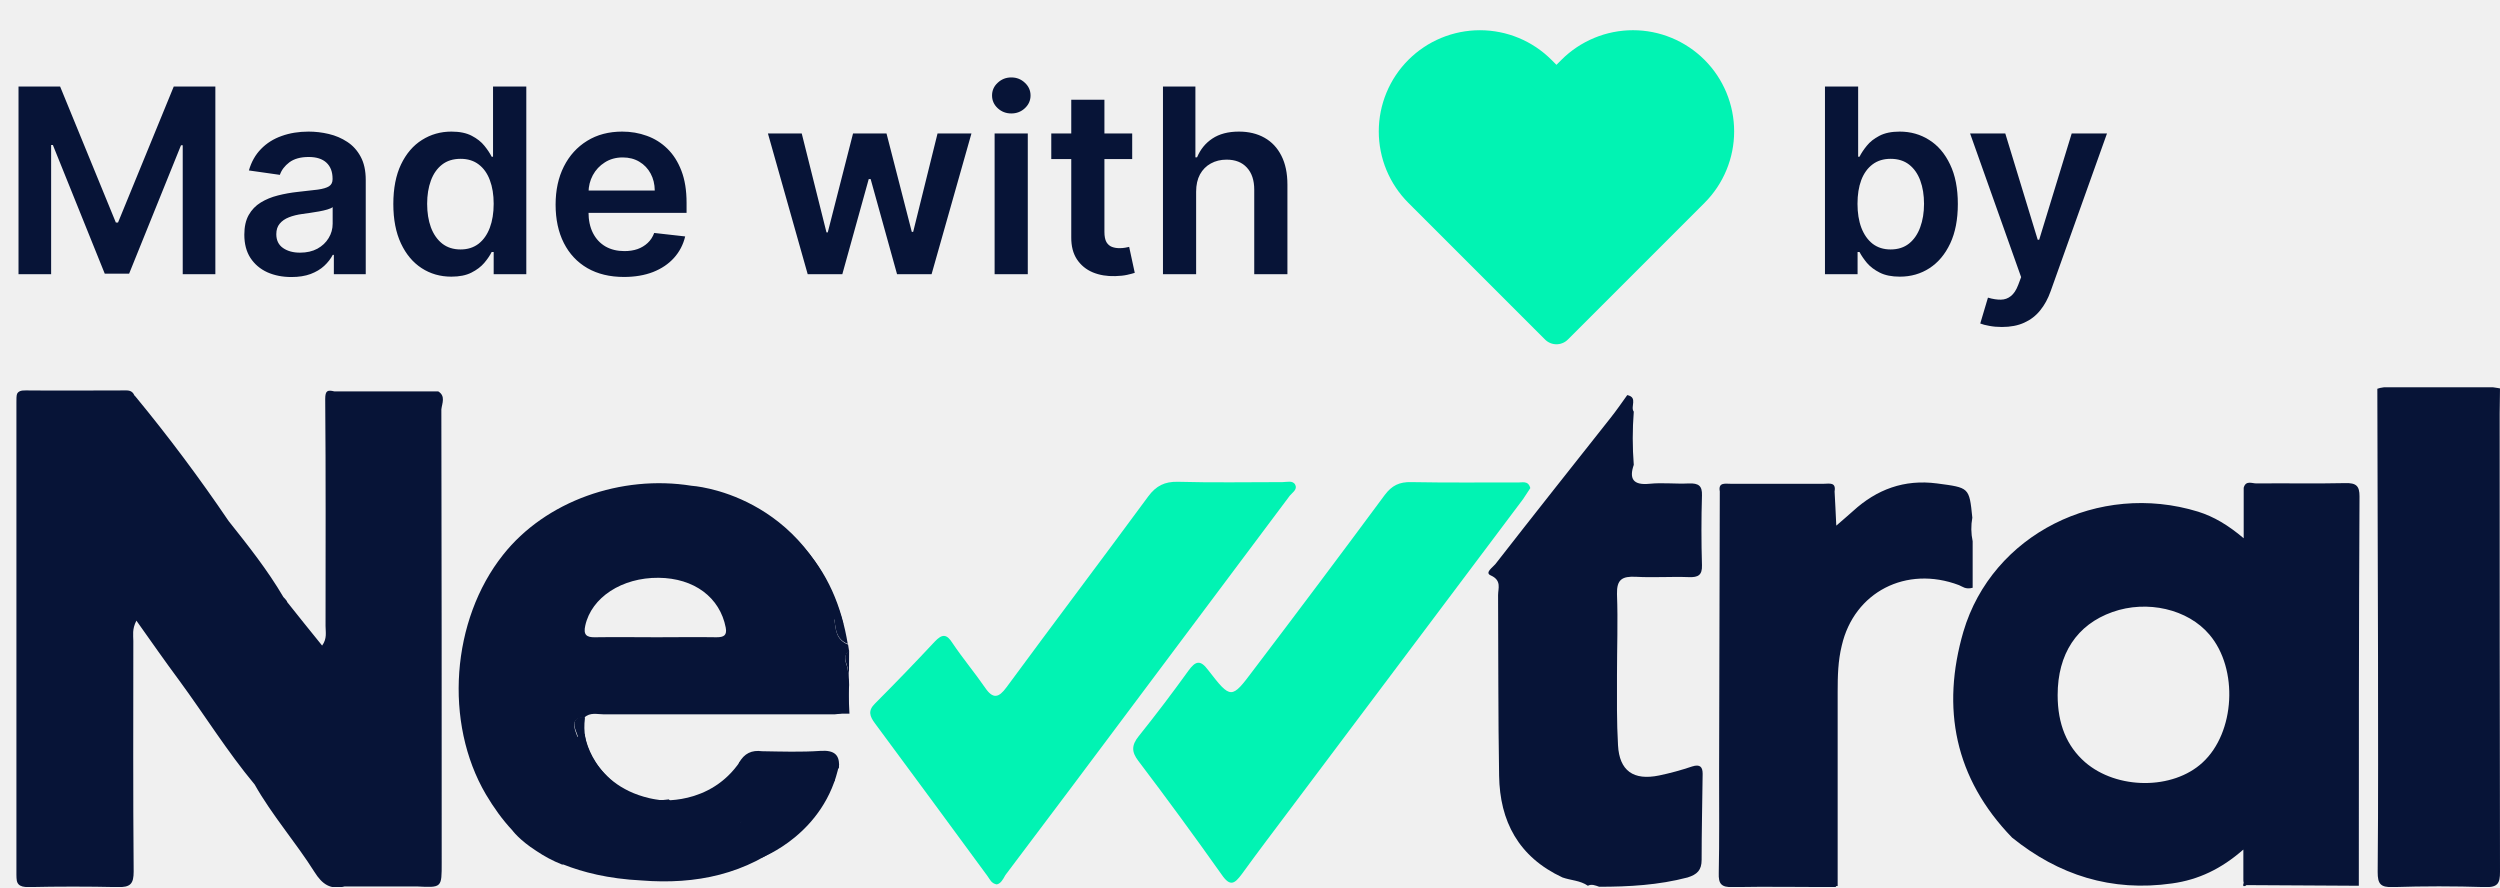
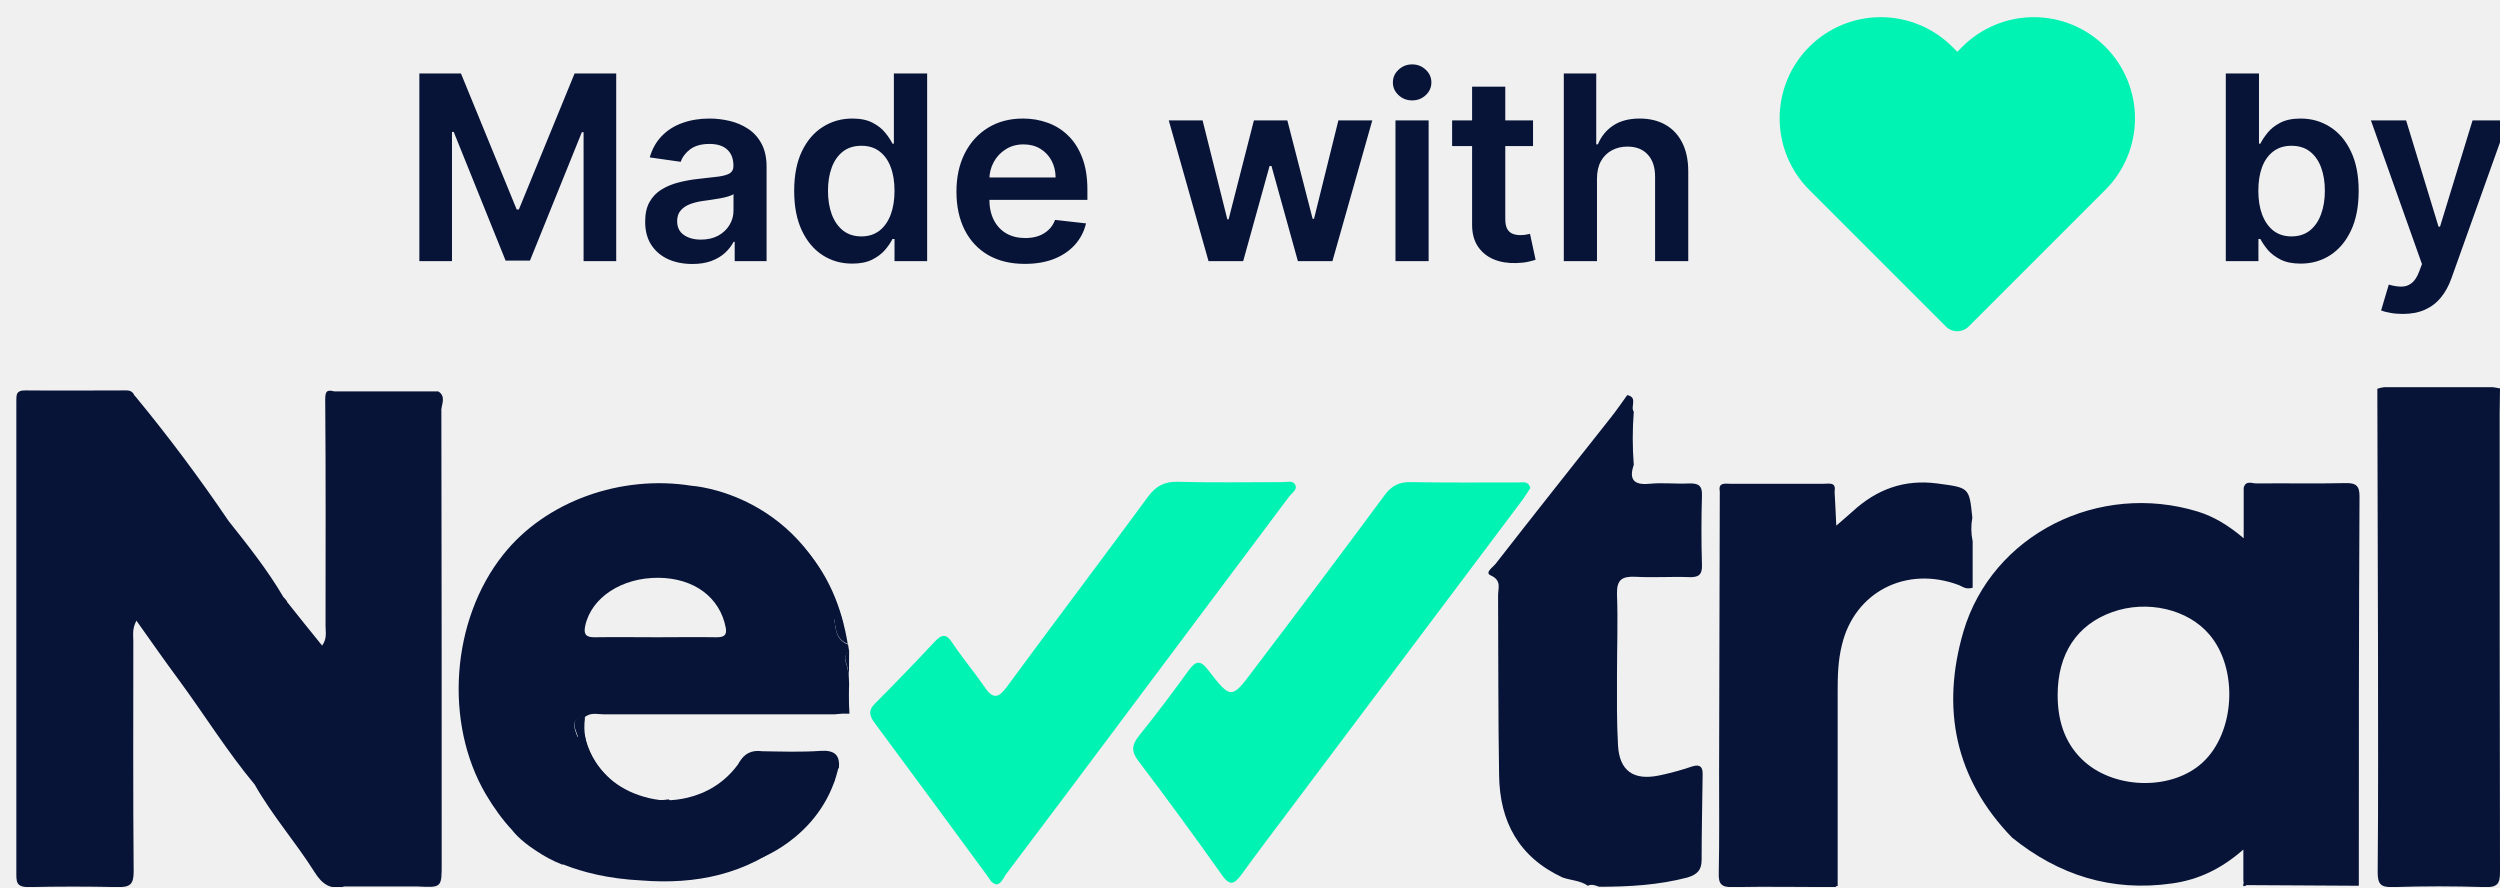
<svg xmlns="http://www.w3.org/2000/svg" width="155" height="55" viewBox="0 0 155 55" fill="none">
-   <path d="M87.25 10.75L96.5 20C99.25 17.333 105 11.7 106 10.5C107 9.3 106.417 7 106 6C105.75 5.25 104.55 3.6 101.75 3C98.95 2.4 97.083 4.417 96.5 5.5C96.167 5.083 95.1 4.05 93.5 3.25C91.5 2.25 89.75 3 87.75 5C86.15 6.6 86.75 9.5 87.25 10.75Z" fill="#01F3B3" />
-   <path d="M104.972 4.418C104.482 3.928 103.901 3.54 103.262 3.275C102.622 3.009 101.936 2.873 101.244 2.873C100.552 2.873 99.866 3.009 99.226 3.275C98.587 3.54 98.005 3.928 97.516 4.418L96.5 5.434L95.484 4.418C94.496 3.429 93.155 2.874 91.756 2.874C90.358 2.874 89.017 3.429 88.028 4.418C87.04 5.406 86.484 6.747 86.484 8.146C86.484 9.544 87.04 10.885 88.028 11.873L89.044 12.889L96.5 20.345L103.956 12.889L104.972 11.873C105.462 11.384 105.85 10.803 106.115 10.163C106.38 9.524 106.517 8.838 106.517 8.146C106.517 7.453 106.38 6.768 106.115 6.128C105.85 5.488 105.462 4.907 104.972 4.418Z" stroke="#01F3B3" stroke-width="2" stroke-linecap="round" stroke-linejoin="round" />
-   <path d="M1.148 5.364H3.727L7.182 13.796H7.318L10.773 5.364H13.352V17H11.329V9.006H11.222L8.006 16.966H6.494L3.278 8.989H3.17V17H1.148V5.364ZM18.068 17.176C17.515 17.176 17.017 17.078 16.574 16.881C16.134 16.68 15.786 16.384 15.528 15.994C15.275 15.604 15.148 15.123 15.148 14.551C15.148 14.059 15.239 13.652 15.421 13.329C15.602 13.008 15.85 12.75 16.165 12.557C16.479 12.364 16.833 12.218 17.227 12.119C17.625 12.017 18.036 11.943 18.46 11.898C18.972 11.845 19.386 11.797 19.704 11.756C20.023 11.71 20.254 11.642 20.398 11.551C20.546 11.456 20.619 11.311 20.619 11.114V11.079C20.619 10.652 20.492 10.32 20.239 10.085C19.985 9.85 19.619 9.733 19.142 9.733C18.638 9.733 18.239 9.843 17.943 10.062C17.651 10.282 17.454 10.542 17.352 10.841L15.432 10.568C15.583 10.038 15.833 9.595 16.182 9.239C16.53 8.879 16.956 8.61 17.46 8.432C17.964 8.25 18.521 8.159 19.131 8.159C19.551 8.159 19.97 8.208 20.386 8.307C20.803 8.405 21.184 8.568 21.528 8.795C21.873 9.019 22.15 9.324 22.358 9.71C22.57 10.097 22.676 10.579 22.676 11.159V17H20.699V15.801H20.631C20.506 16.044 20.329 16.271 20.102 16.483C19.879 16.691 19.597 16.86 19.256 16.989C18.919 17.114 18.523 17.176 18.068 17.176ZM18.602 15.665C19.015 15.665 19.373 15.583 19.676 15.421C19.979 15.254 20.212 15.034 20.375 14.761C20.542 14.489 20.625 14.191 20.625 13.869V12.841C20.561 12.894 20.451 12.943 20.296 12.989C20.144 13.034 19.974 13.074 19.784 13.108C19.595 13.142 19.407 13.172 19.222 13.199C19.036 13.225 18.875 13.248 18.739 13.267C18.432 13.309 18.157 13.377 17.915 13.472C17.672 13.566 17.481 13.699 17.341 13.869C17.201 14.036 17.131 14.252 17.131 14.517C17.131 14.896 17.269 15.182 17.546 15.375C17.822 15.568 18.174 15.665 18.602 15.665ZM27.983 17.153C27.297 17.153 26.684 16.977 26.142 16.625C25.6 16.273 25.172 15.761 24.858 15.091C24.544 14.421 24.386 13.606 24.386 12.648C24.386 11.678 24.546 10.86 24.864 10.193C25.186 9.523 25.619 9.017 26.165 8.676C26.71 8.331 27.318 8.159 27.989 8.159C28.5 8.159 28.921 8.246 29.25 8.42C29.579 8.591 29.841 8.797 30.034 9.04C30.227 9.278 30.377 9.504 30.483 9.716H30.568V5.364H32.631V17H30.608V15.625H30.483C30.377 15.837 30.224 16.062 30.023 16.301C29.822 16.536 29.557 16.737 29.227 16.903C28.898 17.07 28.483 17.153 27.983 17.153ZM28.557 15.466C28.992 15.466 29.364 15.348 29.671 15.114C29.977 14.875 30.21 14.544 30.369 14.119C30.528 13.695 30.608 13.201 30.608 12.636C30.608 12.072 30.528 11.581 30.369 11.165C30.214 10.748 29.983 10.424 29.676 10.193C29.373 9.962 29 9.847 28.557 9.847C28.099 9.847 27.716 9.966 27.409 10.204C27.102 10.443 26.871 10.773 26.716 11.193C26.561 11.614 26.483 12.095 26.483 12.636C26.483 13.182 26.561 13.669 26.716 14.097C26.875 14.521 27.108 14.856 27.415 15.102C27.725 15.345 28.106 15.466 28.557 15.466ZM38.686 17.171C37.811 17.171 37.055 16.989 36.419 16.625C35.786 16.258 35.3 15.739 34.959 15.068C34.618 14.394 34.447 13.6 34.447 12.688C34.447 11.79 34.618 11.002 34.959 10.324C35.303 9.642 35.785 9.112 36.402 8.733C37.019 8.35 37.745 8.159 38.578 8.159C39.116 8.159 39.624 8.246 40.101 8.42C40.582 8.591 41.006 8.856 41.374 9.216C41.745 9.576 42.036 10.034 42.249 10.591C42.461 11.144 42.567 11.803 42.567 12.568V13.199H35.413V11.812H40.595C40.591 11.419 40.506 11.068 40.34 10.761C40.173 10.451 39.94 10.206 39.641 10.028C39.345 9.85 39.001 9.761 38.606 9.761C38.186 9.761 37.817 9.864 37.499 10.068C37.18 10.269 36.932 10.534 36.754 10.864C36.58 11.189 36.491 11.547 36.487 11.938V13.148C36.487 13.655 36.58 14.091 36.766 14.454C36.951 14.814 37.211 15.091 37.544 15.284C37.877 15.473 38.267 15.568 38.715 15.568C39.014 15.568 39.285 15.527 39.527 15.443C39.769 15.356 39.98 15.229 40.158 15.062C40.336 14.896 40.47 14.689 40.561 14.443L42.481 14.659C42.36 15.167 42.129 15.61 41.788 15.989C41.451 16.364 41.019 16.655 40.493 16.864C39.966 17.068 39.364 17.171 38.686 17.171ZM50.077 17L47.611 8.273H49.707L51.242 14.409H51.321L52.889 8.273H54.963L56.531 14.375H56.617L58.128 8.273H60.23L57.758 17H55.617L53.98 11.102H53.861L52.224 17H50.077ZM61.666 17V8.273H63.723V17H61.666ZM62.7 7.034C62.374 7.034 62.094 6.926 61.859 6.71C61.624 6.491 61.507 6.227 61.507 5.92C61.507 5.61 61.624 5.347 61.859 5.131C62.094 4.911 62.374 4.801 62.7 4.801C63.03 4.801 63.31 4.911 63.541 5.131C63.776 5.347 63.894 5.61 63.894 5.92C63.894 6.227 63.776 6.491 63.541 6.71C63.31 6.926 63.03 7.034 62.7 7.034ZM70.196 8.273V9.864H65.179V8.273H70.196ZM66.418 6.182H68.474V14.375C68.474 14.652 68.516 14.864 68.599 15.011C68.687 15.155 68.8 15.254 68.94 15.307C69.081 15.36 69.236 15.386 69.406 15.386C69.535 15.386 69.653 15.377 69.758 15.358C69.868 15.339 69.952 15.322 70.008 15.307L70.355 16.915C70.245 16.953 70.088 16.994 69.883 17.04C69.683 17.085 69.437 17.112 69.145 17.119C68.63 17.134 68.166 17.057 67.753 16.886C67.34 16.712 67.012 16.443 66.77 16.079C66.531 15.716 66.414 15.261 66.418 14.716V6.182ZM74.16 11.886V17H72.104V5.364H74.115V9.756H74.217C74.422 9.263 74.738 8.875 75.166 8.591C75.598 8.303 76.147 8.159 76.814 8.159C77.42 8.159 77.948 8.286 78.399 8.54C78.85 8.794 79.198 9.165 79.445 9.653C79.695 10.142 79.82 10.739 79.82 11.443V17H77.763V11.761C77.763 11.174 77.611 10.718 77.308 10.392C77.009 10.062 76.588 9.898 76.047 9.898C75.683 9.898 75.358 9.977 75.07 10.136C74.785 10.292 74.562 10.517 74.399 10.812C74.24 11.108 74.16 11.466 74.16 11.886Z" fill="#071437" />
-   <path d="M113.148 17V5.364H115.205V9.716H115.29C115.396 9.504 115.545 9.278 115.739 9.04C115.932 8.797 116.193 8.591 116.523 8.42C116.852 8.246 117.273 8.159 117.784 8.159C118.458 8.159 119.066 8.331 119.608 8.676C120.153 9.017 120.585 9.523 120.903 10.193C121.225 10.86 121.386 11.678 121.386 12.648C121.386 13.606 121.229 14.421 120.915 15.091C120.6 15.761 120.172 16.273 119.631 16.625C119.089 16.977 118.475 17.153 117.79 17.153C117.29 17.153 116.875 17.07 116.545 16.903C116.216 16.737 115.951 16.536 115.75 16.301C115.553 16.062 115.4 15.837 115.29 15.625H115.17V17H113.148ZM115.165 12.636C115.165 13.201 115.244 13.695 115.403 14.119C115.566 14.544 115.799 14.875 116.102 15.114C116.409 15.348 116.78 15.466 117.216 15.466C117.67 15.466 118.051 15.345 118.358 15.102C118.665 14.856 118.896 14.521 119.051 14.097C119.21 13.669 119.29 13.182 119.29 12.636C119.29 12.095 119.212 11.614 119.057 11.193C118.902 10.773 118.67 10.443 118.364 10.204C118.057 9.966 117.674 9.847 117.216 9.847C116.777 9.847 116.403 9.962 116.097 10.193C115.79 10.424 115.557 10.748 115.398 11.165C115.242 11.581 115.165 12.072 115.165 12.636ZM124.116 20.273C123.836 20.273 123.577 20.25 123.338 20.204C123.103 20.163 122.916 20.114 122.776 20.057L123.253 18.454C123.552 18.542 123.819 18.583 124.054 18.579C124.289 18.576 124.495 18.502 124.673 18.358C124.855 18.218 125.009 17.983 125.134 17.653L125.31 17.182L122.145 8.273H124.327L126.338 14.864H126.429L128.446 8.273H130.634L127.139 18.057C126.976 18.519 126.76 18.915 126.491 19.244C126.223 19.578 125.893 19.831 125.503 20.006C125.116 20.184 124.654 20.273 124.116 20.273Z" fill="#071437" />
-   <g clip-path="url(#clip0_24_118)">
-     <mask id="mask0_24_118" style="mask-type:luminance" maskUnits="userSpaceOnUse" x="1" y="24" width="154" height="31">
-       <path d="M1 24H155V55H1V24Z" fill="white" />
+   <g clip-path="url(#clip0_7_2)">
+     <path d="M112.102 9.941L121.352 19.191C124.102 16.524 129.852 10.891 130.852 9.691C131.852 8.491 131.269 6.191 130.852 5.191C130.602 4.441 129.402 2.791 126.602 2.191C123.802 1.591 121.936 3.608 121.352 4.691C121.019 4.274 119.952 3.241 118.352 2.441C116.352 1.441 114.602 2.191 112.602 4.191C111.002 5.791 111.602 8.691 112.102 9.941Z" fill="#01F3B3" />
+     <path d="M129.824 3.609C129.334 3.119 128.753 2.73 128.114 2.465C127.474 2.2 126.788 2.064 126.096 2.064C125.404 2.064 124.718 2.2 124.079 2.465C123.439 2.73 122.858 3.119 122.368 3.609L121.352 4.624L120.337 3.609C119.348 2.62 118.007 2.064 116.609 2.064C115.21 2.064 113.869 2.62 112.881 3.609C111.892 4.597 111.337 5.938 111.337 7.337C111.337 8.735 111.892 10.076 112.881 11.064L113.897 12.08L121.352 19.536L128.808 12.08L129.824 11.064C130.314 10.575 130.702 9.994 130.967 9.354C131.232 8.715 131.369 8.029 131.369 7.337C131.369 6.644 131.232 5.959 130.967 5.319C130.702 4.679 130.314 4.098 129.824 3.609Z" stroke="#01F3B3" stroke-width="2" stroke-linecap="round" stroke-linejoin="round" />
+     <path d="M26 4.555H28.579L32.034 12.986H32.17L35.625 4.555H38.205V16.191H36.182V8.197H36.074L32.858 16.157H31.347L28.131 8.18H28.023V16.191H26V4.555ZM42.92 16.367C42.367 16.367 41.869 16.269 41.426 16.072C40.987 15.871 40.638 15.575 40.381 15.185C40.127 14.795 40 14.314 40 13.742C40 13.25 40.091 12.842 40.273 12.52C40.455 12.198 40.703 11.941 41.017 11.748C41.331 11.555 41.686 11.409 42.08 11.31C42.477 11.208 42.888 11.134 43.312 11.089C43.824 11.036 44.239 10.988 44.557 10.947C44.875 10.901 45.106 10.833 45.25 10.742C45.398 10.647 45.472 10.502 45.472 10.305V10.27C45.472 9.842 45.345 9.511 45.091 9.276C44.837 9.041 44.472 8.924 43.994 8.924C43.491 8.924 43.091 9.034 42.795 9.253C42.504 9.473 42.307 9.733 42.205 10.032L40.284 9.759C40.436 9.229 40.686 8.786 41.034 8.43C41.383 8.07 41.809 7.801 42.312 7.623C42.816 7.441 43.373 7.35 43.983 7.35C44.403 7.35 44.822 7.399 45.239 7.498C45.655 7.596 46.036 7.759 46.381 7.986C46.725 8.21 47.002 8.515 47.21 8.901C47.422 9.288 47.528 9.77 47.528 10.35V16.191H45.551V14.992H45.483C45.358 15.235 45.182 15.462 44.955 15.674C44.731 15.882 44.449 16.051 44.108 16.18C43.771 16.305 43.375 16.367 42.92 16.367ZM43.455 14.856C43.867 14.856 44.225 14.774 44.528 14.611C44.831 14.445 45.064 14.225 45.227 13.952C45.394 13.68 45.477 13.382 45.477 13.06V12.032C45.413 12.085 45.303 12.134 45.148 12.18C44.996 12.225 44.826 12.265 44.636 12.299C44.447 12.333 44.26 12.363 44.074 12.39C43.888 12.416 43.727 12.439 43.591 12.458C43.284 12.5 43.01 12.568 42.767 12.662C42.525 12.757 42.333 12.89 42.193 13.06C42.053 13.227 41.983 13.443 41.983 13.708C41.983 14.087 42.121 14.373 42.398 14.566C42.674 14.759 43.026 14.856 43.455 14.856ZM52.835 16.344C52.15 16.344 51.536 16.168 50.994 15.816C50.453 15.464 50.025 14.952 49.71 14.282C49.396 13.611 49.239 12.797 49.239 11.839C49.239 10.869 49.398 10.051 49.716 9.384C50.038 8.714 50.472 8.208 51.017 7.867C51.562 7.522 52.17 7.35 52.841 7.35C53.352 7.35 53.773 7.437 54.102 7.611C54.432 7.782 54.693 7.988 54.886 8.231C55.08 8.469 55.229 8.695 55.335 8.907H55.42V4.555H57.483V16.191H55.46V14.816H55.335C55.229 15.028 55.076 15.253 54.875 15.492C54.674 15.727 54.409 15.928 54.08 16.094C53.75 16.261 53.335 16.344 52.835 16.344ZM53.409 14.657C53.845 14.657 54.216 14.539 54.523 14.305C54.83 14.066 55.062 13.735 55.222 13.31C55.381 12.886 55.46 12.392 55.46 11.827C55.46 11.263 55.381 10.772 55.222 10.356C55.066 9.939 54.835 9.615 54.528 9.384C54.225 9.153 53.852 9.038 53.409 9.038C52.951 9.038 52.568 9.157 52.261 9.395C51.955 9.634 51.724 9.964 51.568 10.384C51.413 10.805 51.335 11.286 51.335 11.827C51.335 12.373 51.413 12.86 51.568 13.287C51.727 13.712 51.96 14.047 52.267 14.293C52.578 14.536 52.958 14.657 53.409 14.657ZM63.538 16.361C62.663 16.361 61.908 16.18 61.271 15.816C60.639 15.448 60.152 14.93 59.811 14.259C59.47 13.585 59.3 12.791 59.3 11.878C59.3 10.981 59.47 10.193 59.811 9.515C60.156 8.833 60.637 8.303 61.254 7.924C61.872 7.541 62.597 7.35 63.43 7.35C63.968 7.35 64.476 7.437 64.953 7.611C65.434 7.782 65.859 8.047 66.226 8.407C66.597 8.767 66.889 9.225 67.101 9.782C67.313 10.335 67.419 10.994 67.419 11.759V12.39H60.266V11.003H65.448C65.444 10.61 65.359 10.259 65.192 9.952C65.025 9.642 64.792 9.397 64.493 9.219C64.198 9.041 63.853 8.952 63.459 8.952C63.038 8.952 62.669 9.055 62.351 9.259C62.033 9.46 61.785 9.725 61.607 10.055C61.432 10.38 61.343 10.738 61.34 11.128V12.339C61.34 12.846 61.432 13.282 61.618 13.645C61.803 14.005 62.063 14.282 62.396 14.475C62.73 14.664 63.12 14.759 63.567 14.759C63.866 14.759 64.137 14.717 64.379 14.634C64.622 14.547 64.832 14.42 65.01 14.253C65.188 14.087 65.323 13.88 65.413 13.634L67.334 13.85C67.213 14.358 66.982 14.801 66.641 15.18C66.303 15.555 65.872 15.846 65.345 16.055C64.819 16.259 64.216 16.361 63.538 16.361ZM74.929 16.191L72.463 7.464H74.56L76.094 13.6H76.173L77.742 7.464H79.815L81.383 13.566H81.469L82.98 7.464H85.082L82.611 16.191H80.469L78.832 10.293H78.713L77.077 16.191H74.929ZM86.519 16.191V7.464H88.575V16.191H86.519ZM87.553 6.225C87.227 6.225 86.947 6.117 86.712 5.901C86.477 5.681 86.359 5.418 86.359 5.111C86.359 4.801 86.477 4.538 86.712 4.322C86.947 4.102 87.227 3.992 87.553 3.992C87.882 3.992 88.162 4.102 88.394 4.322C88.628 4.538 88.746 4.801 88.746 5.111C88.746 5.418 88.628 5.681 88.394 5.901C88.162 6.117 87.882 6.225 87.553 6.225ZM95.048 7.464V9.055H90.031V7.464H95.048ZM91.27 5.373H93.327V13.566C93.327 13.842 93.368 14.055 93.452 14.202C93.539 14.346 93.653 14.445 93.793 14.498C93.933 14.551 94.088 14.577 94.258 14.577C94.387 14.577 94.505 14.568 94.611 14.549C94.721 14.53 94.804 14.513 94.861 14.498L95.207 16.106C95.098 16.144 94.94 16.185 94.736 16.231C94.535 16.276 94.289 16.303 93.997 16.31C93.482 16.325 93.018 16.248 92.605 16.077C92.192 15.903 91.865 15.634 91.622 15.27C91.384 14.907 91.266 14.452 91.27 13.907V5.373ZM99.013 11.077V16.191H96.956V4.555H98.967V8.947H99.07C99.274 8.454 99.591 8.066 100.018 7.782C100.45 7.494 101 7.35 101.666 7.35C102.272 7.35 102.801 7.477 103.251 7.731C103.702 7.984 104.051 8.356 104.297 8.844C104.547 9.333 104.672 9.93 104.672 10.634V16.191H102.615V10.952C102.615 10.365 102.464 9.909 102.16 9.583C101.861 9.253 101.441 9.089 100.899 9.089C100.535 9.089 100.21 9.168 99.922 9.327C99.638 9.483 99.414 9.708 99.251 10.003C99.092 10.299 99.013 10.657 99.013 11.077Z" fill="#071437" />
+     <path d="M138 16.191V4.555H140.057V8.907H140.142C140.248 8.695 140.397 8.469 140.591 8.231C140.784 7.988 141.045 7.782 141.375 7.611C141.704 7.437 142.125 7.35 142.636 7.35C143.31 7.35 143.918 7.522 144.46 7.867C145.005 8.208 145.437 8.714 145.755 9.384C146.077 10.051 146.238 10.869 146.238 11.839C146.238 12.797 146.081 13.611 145.767 14.282C145.452 14.952 145.024 15.464 144.483 15.816C143.941 16.168 143.327 16.344 142.642 16.344C142.142 16.344 141.727 16.261 141.397 16.094C141.068 15.928 140.803 15.727 140.602 15.492C140.405 15.253 140.252 15.028 140.142 14.816H140.022V16.191H138ZM140.017 11.827C140.017 12.392 140.096 12.886 140.255 13.31C140.418 13.735 140.651 14.066 140.954 14.305C141.261 14.539 141.632 14.657 142.068 14.657C142.522 14.657 142.903 14.536 143.21 14.293C143.517 14.047 143.748 13.712 143.903 13.287C144.062 12.86 144.142 12.373 144.142 11.827C144.142 11.286 144.064 10.805 143.909 10.384C143.754 9.964 143.522 9.634 143.216 9.395C142.909 9.157 142.526 9.038 142.068 9.038C141.629 9.038 141.255 9.153 140.949 9.384C140.642 9.615 140.409 9.939 140.25 10.356C140.094 10.772 140.017 11.263 140.017 11.827ZM148.968 19.464C148.688 19.464 148.429 19.441 148.19 19.395C147.955 19.354 147.768 19.305 147.628 19.248L148.105 17.645C148.404 17.733 148.671 17.774 148.906 17.77C149.141 17.767 149.347 17.693 149.525 17.549C149.707 17.409 149.861 17.174 149.986 16.844L150.162 16.373L146.997 7.464H149.179L151.19 14.055H151.281L153.298 7.464H155.486L151.991 17.248C151.828 17.71 151.612 18.106 151.343 18.435C151.075 18.769 150.745 19.022 150.355 19.197C149.968 19.375 149.506 19.464 148.968 19.464Z" fill="#071437" />
+     <mask id="mask0_7_2" style="mask-type:luminance" maskUnits="userSpaceOnUse" x="1" y="24" width="154" height="31">
+       <path d="M155 24H1V55H155V24Z" fill="white" />
    </mask>
-     <g mask="url(#mask0_24_118)">
-       <path d="M99.148 54.979C98.915 54.897 98.681 54.794 98.448 54.917C97.98 54.588 97.406 54.588 96.875 54.403C94.135 53.126 92.988 50.901 92.945 48.099C92.881 44.371 92.903 40.622 92.881 36.894C92.881 36.483 93.115 35.988 92.435 35.679C92.031 35.514 92.541 35.184 92.711 34.978C95.069 31.951 97.47 28.923 99.849 25.916C100.211 25.462 100.551 24.968 100.89 24.495C101.57 24.639 101.06 25.215 101.294 25.524C101.209 26.621 101.209 27.723 101.294 28.82C100.996 29.685 101.252 30.097 102.271 29.994C103.079 29.911 103.907 30.015 104.714 29.973C105.309 29.953 105.543 30.117 105.522 30.715C105.479 32.156 105.479 33.599 105.522 35.04C105.543 35.658 105.288 35.803 104.714 35.782C103.61 35.74 102.526 35.823 101.422 35.761C100.572 35.721 100.232 35.926 100.253 36.833C100.317 38.501 100.253 40.19 100.253 41.879C100.253 43.321 100.232 44.763 100.317 46.204C100.402 47.791 101.273 48.408 102.866 48.079C103.557 47.935 104.238 47.749 104.906 47.523C105.416 47.358 105.564 47.564 105.564 47.976C105.543 49.747 105.501 51.539 105.501 53.31C105.501 53.95 105.224 54.217 104.629 54.403C102.824 54.877 100.996 54.979 99.148 54.979Z" fill="#071437" />
-       <path d="M61.801 54.835C61.462 54.773 61.377 54.526 61.228 54.321C58.912 51.169 56.597 48.017 54.26 44.865C53.919 44.413 53.792 44.062 54.26 43.609C55.513 42.353 56.745 41.075 57.956 39.778C58.423 39.284 58.699 39.304 59.061 39.881C59.698 40.828 60.441 41.715 61.079 42.641C61.568 43.362 61.928 43.259 62.396 42.621C65.306 38.666 68.281 34.732 71.191 30.777C71.68 30.118 72.211 29.85 73.04 29.871C75.185 29.932 77.352 29.891 79.519 29.891C79.795 29.891 80.156 29.767 80.305 30.056C80.454 30.344 80.135 30.529 79.965 30.735L66.454 48.78C65.073 50.613 63.713 52.425 62.332 54.258C62.184 54.526 62.056 54.773 61.801 54.835Z" fill="#01F3B3" />
-       <path d="M147.395 24.103C147.522 24.062 147.67 24.021 147.798 24H154.575C154.723 24.021 154.851 24.062 155 24.083C155 24.597 154.979 25.112 154.979 25.628C154.979 35.102 154.979 44.578 155 54.053C155 54.753 154.872 55.021 154.086 55C152.175 54.938 150.262 54.938 148.35 55C147.585 55.021 147.416 54.794 147.416 54.073C147.458 49.603 147.437 45.154 147.437 40.684C147.416 35.164 147.416 29.644 147.395 24.103V24.103Z" fill="#071437" />
-       <path d="M94.879 30.262L94.433 30.942C89.631 37.327 84.83 43.733 80.029 50.118C79.009 51.478 77.989 52.817 76.991 54.197C76.545 54.794 76.269 55 75.737 54.217C74.055 51.843 72.334 49.494 70.575 47.173C70.15 46.617 70.15 46.205 70.596 45.648C71.658 44.322 72.686 42.969 73.677 41.591C74.123 40.973 74.421 40.891 74.909 41.549C76.311 43.362 76.353 43.362 77.692 41.57C80.435 37.962 83.154 34.337 85.85 30.694C86.296 30.097 86.763 29.871 87.507 29.891C89.695 29.932 91.883 29.911 94.092 29.911C94.369 29.932 94.751 29.767 94.879 30.262Z" fill="#01F3B3" />
-       <path d="M52.56 39.922C51.583 39.531 51.88 38.542 51.604 37.842C51.2 36.791 50.84 35.7 50.032 34.855C49.713 34.526 49.607 34.175 49.65 33.743C51.328 35.493 52.177 37.615 52.56 39.922ZM36.244 44.453L36.265 44.536C36.053 46.204 36.839 47.441 38.029 48.511C37.179 48.656 36.86 48.059 36.584 47.482C36.244 46.781 35.968 46.061 35.713 45.34C35.544 44.907 35.501 44.433 36.244 44.453ZM52.624 43.836C52.581 42.909 52.772 41.983 52.454 41.076C52.368 40.828 52.368 40.52 52.645 40.334M27.174 24.268H20.736C20.311 24.165 20.163 24.206 20.163 24.741C20.205 29.438 20.184 34.114 20.184 38.81C20.184 39.181 20.29 39.593 19.971 40.025C19.206 39.078 18.505 38.213 17.805 37.327L17.784 37.265C17.72 37.183 17.656 37.1 17.571 37.018C16.594 35.349 15.383 33.825 14.172 32.301C12.37 29.639 10.441 27.061 8.393 24.577L8.33 24.515C8.244 24.309 8.096 24.206 7.841 24.206C5.759 24.206 3.677 24.227 1.595 24.206C0.979 24.185 1 24.515 1 24.927V54.238C1 54.815 1.17 55 1.765 55C3.613 54.959 5.44 54.959 7.288 55C8.096 55.021 8.287 54.794 8.287 54.032C8.245 49.274 8.266 44.495 8.266 39.737C8.266 39.387 8.18 39.016 8.457 38.48C9.391 39.798 10.241 41.014 11.112 42.188C12.685 44.33 14.087 46.596 15.786 48.635C16.869 50.551 18.336 52.22 19.504 54.073C19.972 54.815 20.481 55.185 21.373 54.959H25.835C27.407 55.041 27.385 55.041 27.385 53.496C27.385 44.124 27.385 34.752 27.364 25.38C27.407 25.009 27.641 24.556 27.174 24.268ZM122.284 32.095C122.093 30.2 122.093 30.241 120.095 29.973C118.057 29.706 116.357 30.344 114.891 31.683C114.594 31.951 114.275 32.219 113.85 32.59C113.807 31.786 113.786 31.127 113.744 30.468C113.85 29.871 113.404 29.994 113.085 29.994H107.285C106.967 29.994 106.52 29.891 106.627 30.468C106.605 36.297 106.605 42.126 106.584 47.955C106.584 50.015 106.605 52.076 106.563 54.135C106.542 54.794 106.712 55.021 107.434 55C109.558 54.959 111.683 55 113.807 55C113.829 54.938 113.871 54.917 113.935 54.938V42.888C113.935 41.921 113.956 40.972 114.19 40.025C114.955 36.709 118.184 35.041 121.455 36.277C121.668 36.359 121.859 36.565 122.305 36.441V33.558C122.202 33.076 122.195 32.579 122.284 32.095ZM145.397 29.953C143.571 29.994 141.723 29.953 139.896 29.973C139.619 29.973 139.237 29.767 139.109 30.241V33.372C138.132 32.548 137.261 32.033 136.284 31.724C130.123 29.829 123.516 33.125 121.731 39.16C120.351 43.898 121.179 48.244 124.748 51.931C127.637 54.259 130.909 55.309 134.669 54.773C136.305 54.547 137.728 53.867 139.088 52.672V54.526C139.088 54.588 139.088 54.671 139.109 54.733C139.088 54.794 139.067 54.855 139.088 54.938H139.194L139.279 54.877C141.595 54.897 143.932 54.897 146.247 54.917C146.247 46.864 146.247 38.83 146.29 30.777C146.29 30.138 146.098 29.932 145.397 29.953ZM136.56 47.276C134.712 48.985 131.249 48.965 129.273 47.255C128.147 46.267 127.574 44.907 127.574 43.094C127.574 40.54 128.763 38.728 130.973 37.945C133.118 37.183 135.647 37.76 136.985 39.346C138.791 41.467 138.578 45.422 136.56 47.276Z" fill="#071437" />
-       <path d="M41.98 44.248H52.666L52.56 41.982H51.923L49.883 43.115L41.98 44.248ZM47.185 53.187C47.185 53.187 51.158 51.725 52.029 47.379L48.439 48.883L46.782 50.84L47.185 53.187Z" fill="#071437" />
-       <path d="M45.805 47.317L46.505 49.624L45.974 50.963L43 51.23L41.47 49.562C40.578 49.706 39.601 49.459 38.687 49.212C38.327 49.109 38.071 48.923 37.986 48.553C37.137 48.697 36.818 48.1 36.563 47.523C36.223 46.822 35.947 46.102 35.692 45.381C35.543 44.948 35.501 44.474 36.223 44.495C36.584 44.145 37.03 44.289 37.434 44.289H51.753C52.092 44.268 52.39 44.207 52.623 43.877C52.581 42.95 52.772 42.023 52.454 41.117C52.368 40.87 52.368 40.56 52.645 40.375C52.623 40.231 52.602 40.108 52.581 39.964C51.817 39.654 51.817 39.016 51.731 38.398L52.284 38.666C49.989 30.529 42.873 30.117 42.873 30.117C38.517 29.417 33.822 31.065 31.188 34.402C27.98 38.44 27.513 44.804 30.126 49.253C30.615 50.077 31.146 50.819 31.762 51.478C31.762 51.478 32.187 52.075 33.249 52.755C33.737 53.084 34.269 53.373 34.842 53.599H34.927C36.117 54.073 37.71 54.485 39.771 54.588C43.148 54.856 46.271 54.217 48.991 52.013L51.731 48.429C51.774 48.388 51.774 48.326 51.774 48.265C51.774 48.017 51.71 47.749 52.008 47.626C52.093 46.822 51.753 46.493 50.86 46.555C49.67 46.637 48.46 46.596 47.249 46.576C46.612 46.493 46.145 46.698 45.805 47.317ZM44.423 39.51C43.191 39.49 41.959 39.51 40.726 39.51C39.451 39.51 38.177 39.49 36.923 39.51C36.35 39.531 36.159 39.346 36.286 38.789C36.668 37.039 38.559 35.803 40.833 35.823C43.042 35.844 44.635 37.039 44.996 38.913C45.081 39.387 44.89 39.51 44.423 39.51Z" fill="#071437" />
-       <path d="M36.244 45.504C36.244 45.504 36.647 48.841 40.62 49.562C40.684 49.562 40.727 49.583 40.79 49.583C44.911 50.242 40.62 50.757 40.62 50.757L34.268 50.448L32.611 48.409L32.441 47.008L36.244 45.504Z" fill="#071437" />
-       <path d="M40.791 49.603C40.791 49.603 44.02 50.015 45.911 47.172L47.334 49.459L46.782 50.551L43.192 52.425H39.813L40.791 49.603Z" fill="#071437" />
+     <g mask="url(#mask0_7_2)">
+       <mask id="mask1_7_2" style="mask-type:luminance" maskUnits="userSpaceOnUse" x="1" y="24" width="154" height="31">
+         <path d="M1 24H155V55H1V24Z" fill="white" />
+       </mask>
+       <g mask="url(#mask1_7_2)">
+         <path d="M99.148 54.979C98.915 54.897 98.681 54.794 98.448 54.917C97.98 54.588 97.406 54.588 96.875 54.403C94.135 53.126 92.988 50.901 92.945 48.099C92.881 44.371 92.903 40.622 92.881 36.894C92.881 36.483 93.115 35.988 92.435 35.679C92.031 35.514 92.541 35.184 92.711 34.978C95.069 31.951 97.47 28.923 99.849 25.916C100.211 25.462 100.551 24.968 100.89 24.495C101.57 24.639 101.06 25.215 101.294 25.524C101.209 26.621 101.209 27.723 101.294 28.82C100.996 29.685 101.252 30.097 102.271 29.994C103.079 29.911 103.907 30.015 104.714 29.973C105.309 29.953 105.543 30.117 105.522 30.715C105.479 32.156 105.479 33.599 105.522 35.04C105.543 35.658 105.288 35.803 104.714 35.782C103.61 35.74 102.526 35.823 101.422 35.761C100.572 35.721 100.232 35.926 100.253 36.833C100.317 38.501 100.253 40.19 100.253 41.879C100.253 43.321 100.232 44.763 100.317 46.204C100.402 47.791 101.273 48.408 102.866 48.079C103.557 47.935 104.238 47.749 104.906 47.523C105.416 47.358 105.564 47.564 105.564 47.976C105.543 49.747 105.501 51.539 105.501 53.31C105.501 53.95 105.224 54.217 104.629 54.403C102.824 54.877 100.996 54.979 99.148 54.979Z" fill="#071437" />
+         <path d="M61.801 54.835C61.462 54.773 61.377 54.526 61.228 54.321C58.912 51.169 56.597 48.017 54.26 44.865C53.919 44.413 53.792 44.062 54.26 43.609C55.513 42.353 56.745 41.075 57.956 39.778C58.423 39.284 58.699 39.304 59.061 39.881C59.698 40.828 60.441 41.715 61.079 42.641C61.568 43.362 61.928 43.259 62.396 42.621C65.306 38.666 68.281 34.732 71.191 30.777C71.68 30.118 72.211 29.85 73.04 29.871C75.185 29.932 77.352 29.891 79.519 29.891C79.795 29.891 80.156 29.767 80.305 30.056C80.454 30.344 80.135 30.529 79.965 30.735L66.454 48.78C65.073 50.613 63.713 52.425 62.332 54.258C62.184 54.526 62.056 54.773 61.801 54.835Z" fill="#01F3B3" />
+         <path d="M147.395 24.103C147.522 24.062 147.67 24.021 147.798 24H154.575C154.723 24.021 154.851 24.062 155 24.083C155 24.597 154.979 25.112 154.979 25.628C154.979 35.102 154.979 44.578 155 54.053C155 54.753 154.872 55.021 154.086 55C152.175 54.938 150.262 54.938 148.35 55C147.585 55.021 147.416 54.794 147.416 54.073C147.458 49.603 147.437 45.154 147.437 40.684C147.416 35.164 147.416 29.645 147.395 24.103Z" fill="#071437" />
+         <path d="M94.879 30.262L94.433 30.942C89.631 37.327 84.83 43.733 80.029 50.118C79.009 51.478 77.989 52.817 76.991 54.197C76.545 54.794 76.269 55 75.737 54.217C74.055 51.843 72.334 49.494 70.575 47.173C70.15 46.617 70.15 46.205 70.596 45.648C71.658 44.322 72.686 42.969 73.677 41.591C74.123 40.973 74.421 40.891 74.909 41.549C76.311 43.362 76.353 43.362 77.692 41.57C80.435 37.962 83.154 34.337 85.85 30.694C86.296 30.097 86.763 29.871 87.507 29.891C89.695 29.932 91.883 29.911 94.092 29.911C94.369 29.932 94.751 29.767 94.879 30.262Z" fill="#01F3B3" />
+         <path d="M52.56 39.922C51.583 39.531 51.88 38.542 51.604 37.842C51.2 36.791 50.84 35.7 50.032 34.855C49.713 34.526 49.607 34.175 49.65 33.743C51.328 35.493 52.177 37.615 52.56 39.922ZM36.244 44.453L36.265 44.536C36.053 46.204 36.839 47.441 38.029 48.511C37.179 48.656 36.86 48.059 36.584 47.482C36.244 46.781 35.968 46.061 35.713 45.34C35.544 44.907 35.501 44.433 36.244 44.453ZM52.624 43.836C52.581 42.909 52.772 41.983 52.454 41.076C52.368 40.828 52.368 40.52 52.645 40.334M27.174 24.268H20.736C20.311 24.165 20.163 24.206 20.163 24.741C20.205 29.438 20.184 34.114 20.184 38.81C20.184 39.181 20.29 39.593 19.971 40.025C19.206 39.078 18.505 38.213 17.805 37.327L17.784 37.265C17.72 37.183 17.656 37.1 17.571 37.018C16.594 35.349 15.383 33.825 14.172 32.301C12.37 29.639 10.441 27.061 8.393 24.577L8.33 24.515C8.244 24.309 8.096 24.206 7.841 24.206C5.759 24.206 3.677 24.227 1.595 24.206C0.979 24.185 1 24.515 1 24.927V54.238C1 54.815 1.17 55 1.765 55C3.613 54.959 5.44 54.959 7.288 55C8.096 55.021 8.287 54.794 8.287 54.032C8.245 49.274 8.266 44.495 8.266 39.737C8.266 39.387 8.18 39.016 8.457 38.48C9.391 39.798 10.241 41.014 11.112 42.188C12.685 44.33 14.087 46.596 15.786 48.635C16.869 50.551 18.336 52.22 19.504 54.073C19.972 54.815 20.481 55.185 21.373 54.959H25.835C27.407 55.041 27.385 55.041 27.385 53.496C27.385 44.124 27.385 34.752 27.364 25.38C27.407 25.009 27.641 24.556 27.174 24.268ZM122.284 32.095C122.093 30.2 122.093 30.241 120.095 29.973C118.057 29.706 116.357 30.344 114.891 31.683C114.594 31.951 114.275 32.219 113.85 32.59C113.807 31.786 113.786 31.127 113.744 30.468C113.85 29.871 113.404 29.994 113.085 29.994H107.285C106.967 29.994 106.52 29.891 106.627 30.468C106.605 36.297 106.605 42.126 106.584 47.955C106.584 50.015 106.605 52.076 106.563 54.135C106.542 54.794 106.712 55.021 107.434 55C109.558 54.959 111.683 55 113.807 55C113.829 54.938 113.871 54.917 113.935 54.938V42.888C113.935 41.921 113.956 40.972 114.19 40.025C114.955 36.709 118.184 35.041 121.455 36.277C121.668 36.359 121.859 36.565 122.305 36.441V33.558C122.202 33.076 122.195 32.579 122.284 32.095ZM145.397 29.953C143.571 29.994 141.723 29.953 139.896 29.973C139.619 29.973 139.237 29.767 139.109 30.241V33.372C138.132 32.548 137.261 32.033 136.284 31.724C130.123 29.829 123.516 33.125 121.731 39.16C120.351 43.898 121.179 48.244 124.748 51.931C127.637 54.259 130.909 55.309 134.669 54.773C136.305 54.547 137.728 53.867 139.088 52.672V54.526C139.088 54.588 139.088 54.671 139.109 54.733C139.088 54.794 139.067 54.855 139.088 54.938H139.194L139.279 54.877C141.595 54.897 143.932 54.897 146.247 54.917C146.247 46.864 146.247 38.83 146.29 30.777C146.29 30.138 146.098 29.932 145.397 29.953ZM136.56 47.276C134.712 48.985 131.249 48.965 129.273 47.255C128.147 46.267 127.574 44.907 127.574 43.094C127.574 40.54 128.763 38.728 130.973 37.945C133.118 37.183 135.647 37.76 136.985 39.346C138.791 41.467 138.578 45.422 136.56 47.276Z" fill="#071437" />
+         <path d="M41.98 44.248H52.666L52.56 41.982H51.923L49.883 43.115L41.98 44.248ZM47.185 53.187C47.185 53.187 51.158 51.725 52.029 47.379L48.439 48.883L46.782 50.84L47.185 53.187Z" fill="#071437" />
+         <path d="M45.805 47.317L46.505 49.624L45.974 50.963L43 51.23L41.47 49.562C40.578 49.706 39.601 49.459 38.687 49.212C38.327 49.109 38.071 48.923 37.986 48.553C37.137 48.697 36.818 48.1 36.563 47.523C36.223 46.822 35.947 46.102 35.692 45.381C35.543 44.948 35.501 44.474 36.223 44.495C36.584 44.145 37.03 44.289 37.434 44.289H51.753C52.092 44.268 52.39 44.207 52.623 43.877C52.581 42.95 52.772 42.023 52.454 41.117C52.368 40.87 52.368 40.56 52.645 40.375C52.623 40.231 52.602 40.108 52.581 39.964C51.817 39.654 51.817 39.016 51.731 38.398L52.284 38.666C49.989 30.529 42.873 30.117 42.873 30.117C38.517 29.417 33.822 31.065 31.188 34.402C27.98 38.44 27.513 44.804 30.126 49.253C30.615 50.077 31.146 50.819 31.762 51.478C31.762 51.478 32.187 52.075 33.249 52.755C33.737 53.084 34.269 53.373 34.842 53.599H34.927C36.117 54.073 37.71 54.485 39.771 54.588C43.148 54.856 46.271 54.217 48.991 52.013L51.731 48.429C51.774 48.388 51.774 48.326 51.774 48.265C51.774 48.017 51.71 47.749 52.008 47.626C52.093 46.822 51.753 46.493 50.86 46.555C49.67 46.637 48.46 46.596 47.249 46.576C46.612 46.493 46.145 46.698 45.805 47.317ZM44.423 39.51C43.191 39.49 41.959 39.51 40.726 39.51C39.451 39.51 38.177 39.49 36.923 39.51C36.35 39.531 36.159 39.346 36.286 38.789C36.668 37.039 38.559 35.803 40.833 35.823C43.042 35.844 44.635 37.039 44.996 38.913C45.081 39.387 44.89 39.51 44.423 39.51Z" fill="#071437" />
+         <path d="M36.244 45.504C36.244 45.504 36.647 48.841 40.62 49.562C40.684 49.562 40.727 49.583 40.79 49.583C44.911 50.242 40.62 50.757 40.62 50.757L34.268 50.448L32.611 48.409L32.441 47.008L36.244 45.504Z" fill="#071437" />
+         <path d="M40.791 49.603C40.791 49.603 44.02 50.015 45.911 47.172L47.334 49.459L46.782 50.551L43.192 52.425H39.813L40.791 49.603Z" fill="#071437" />
+       </g>
    </g>
  </g>
  <defs>
-     <clipPath id="clip0_24_118">
-       <rect width="154" height="31" fill="white" transform="translate(1 24)" />
+     <clipPath id="clip0_7_2">
+       <rect width="155" height="55" fill="white" />
    </clipPath>
  </defs>
</svg>
